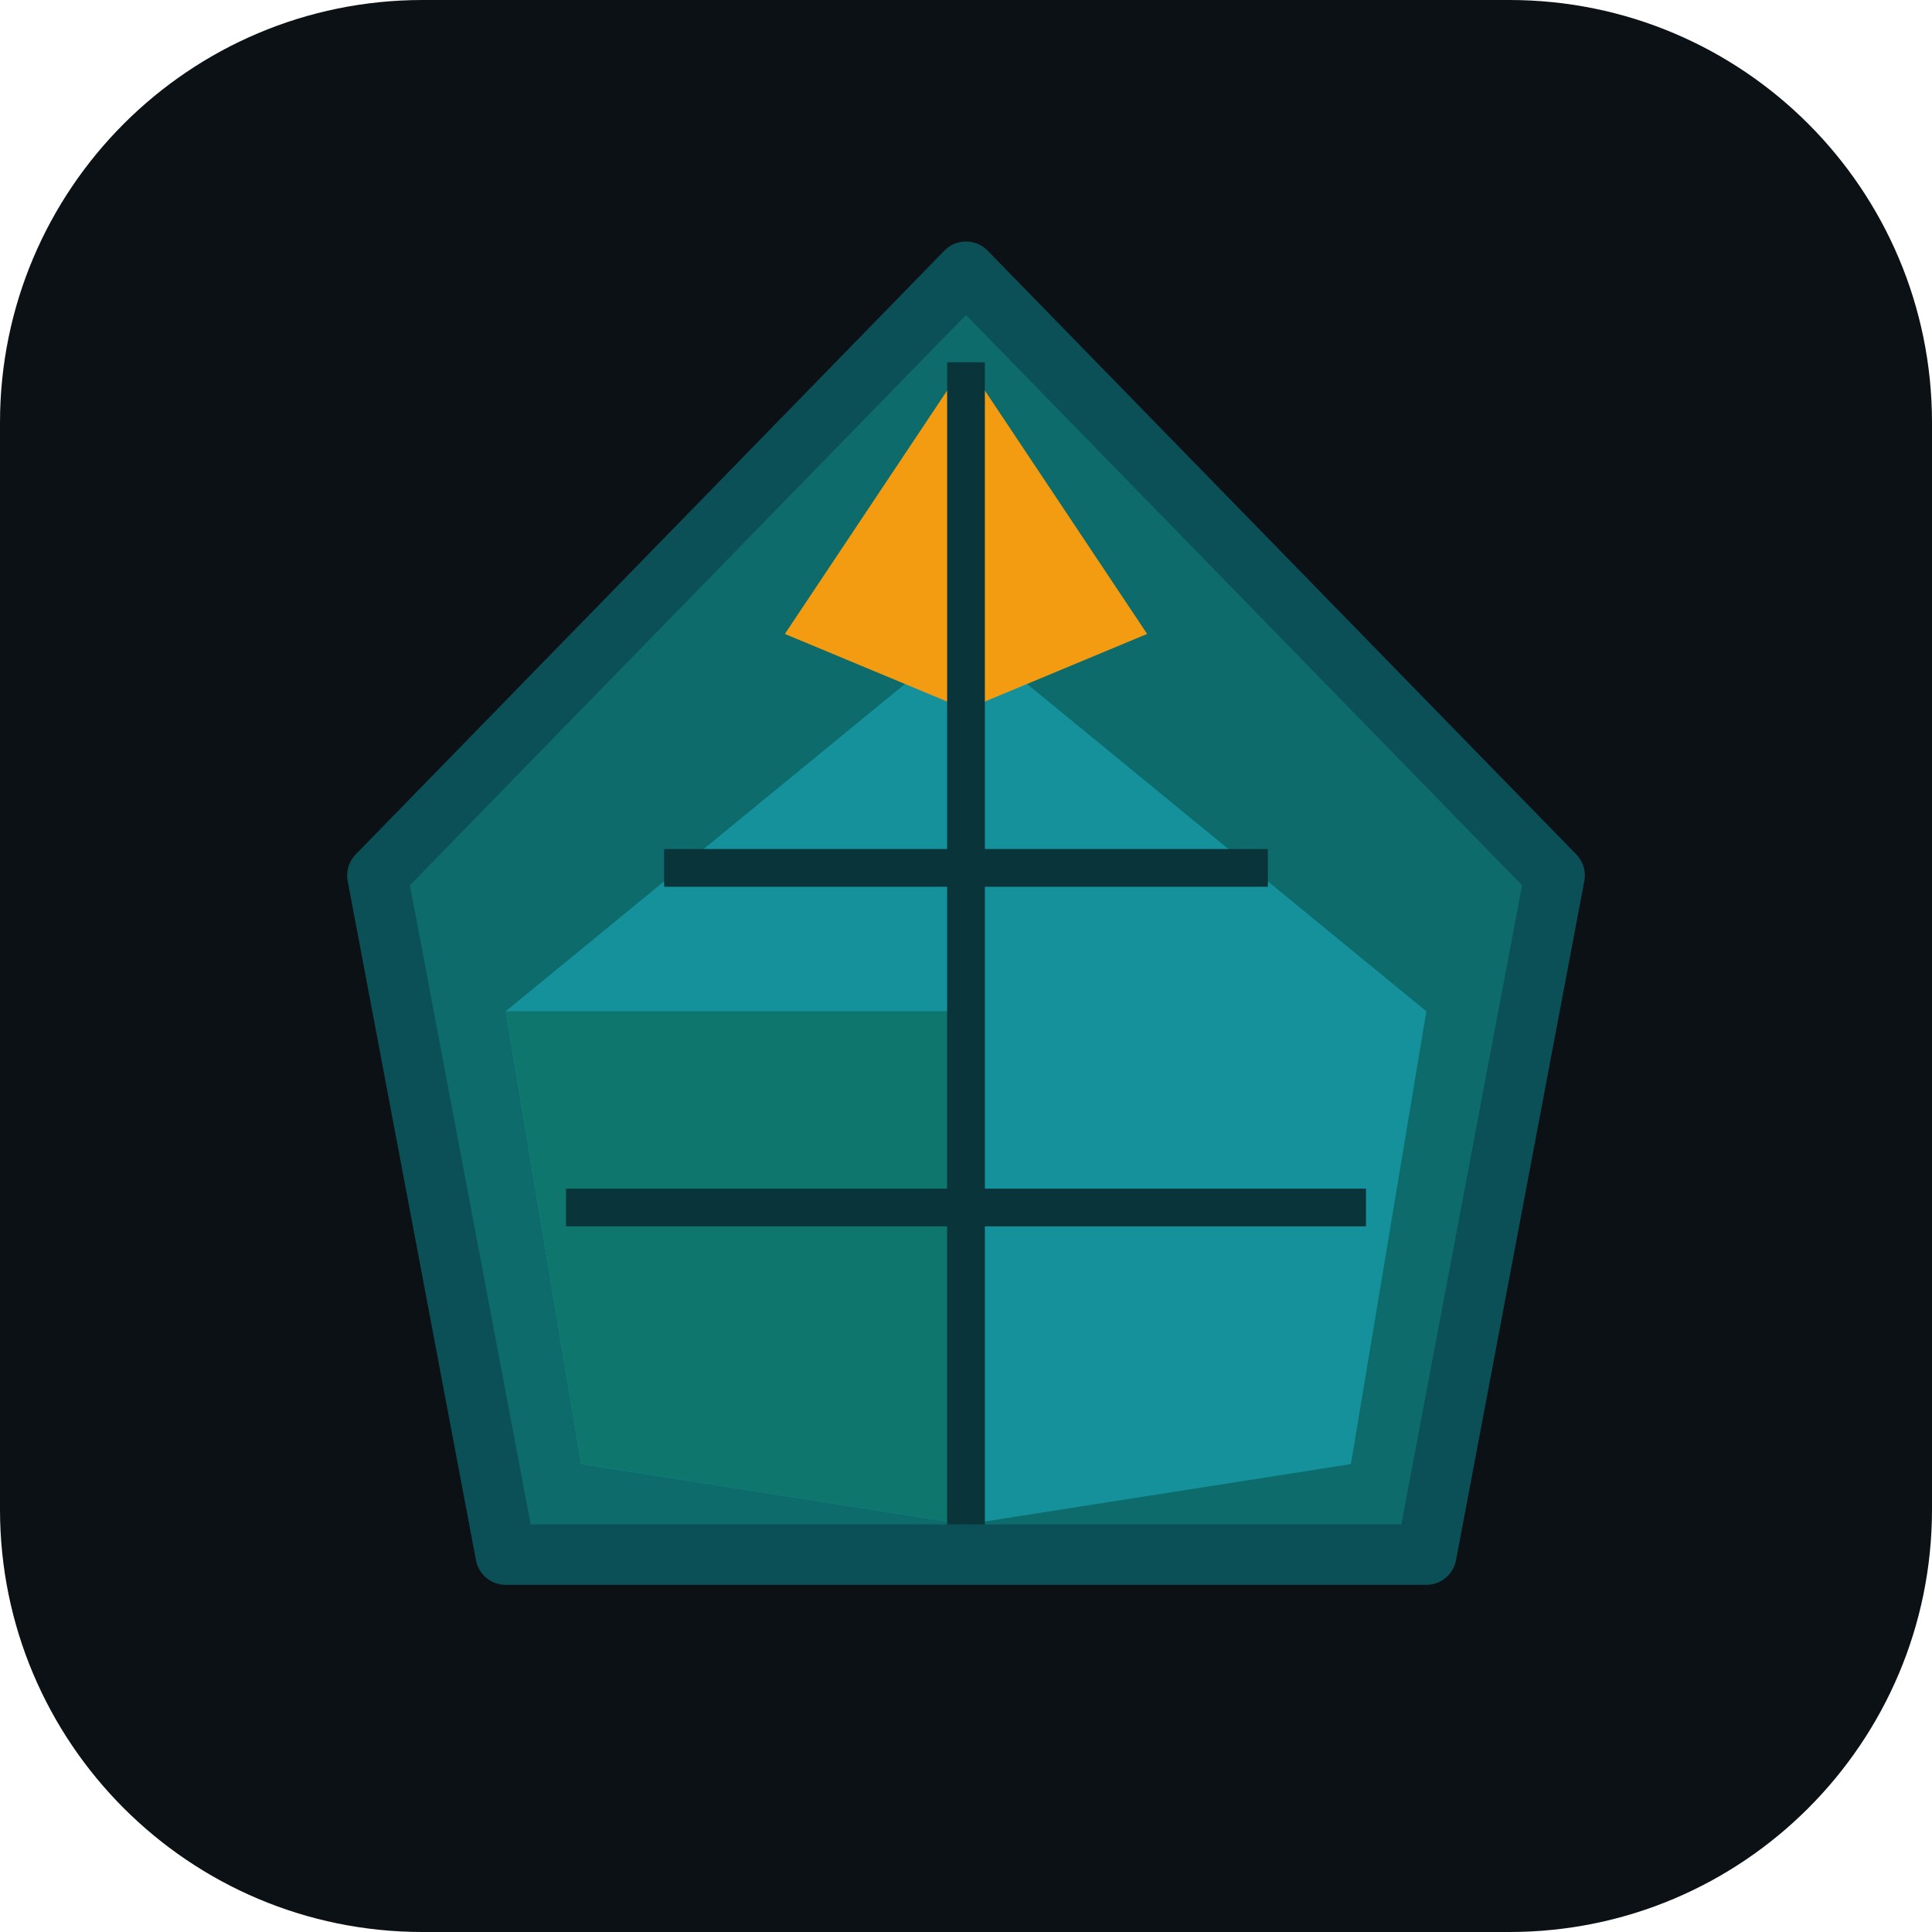
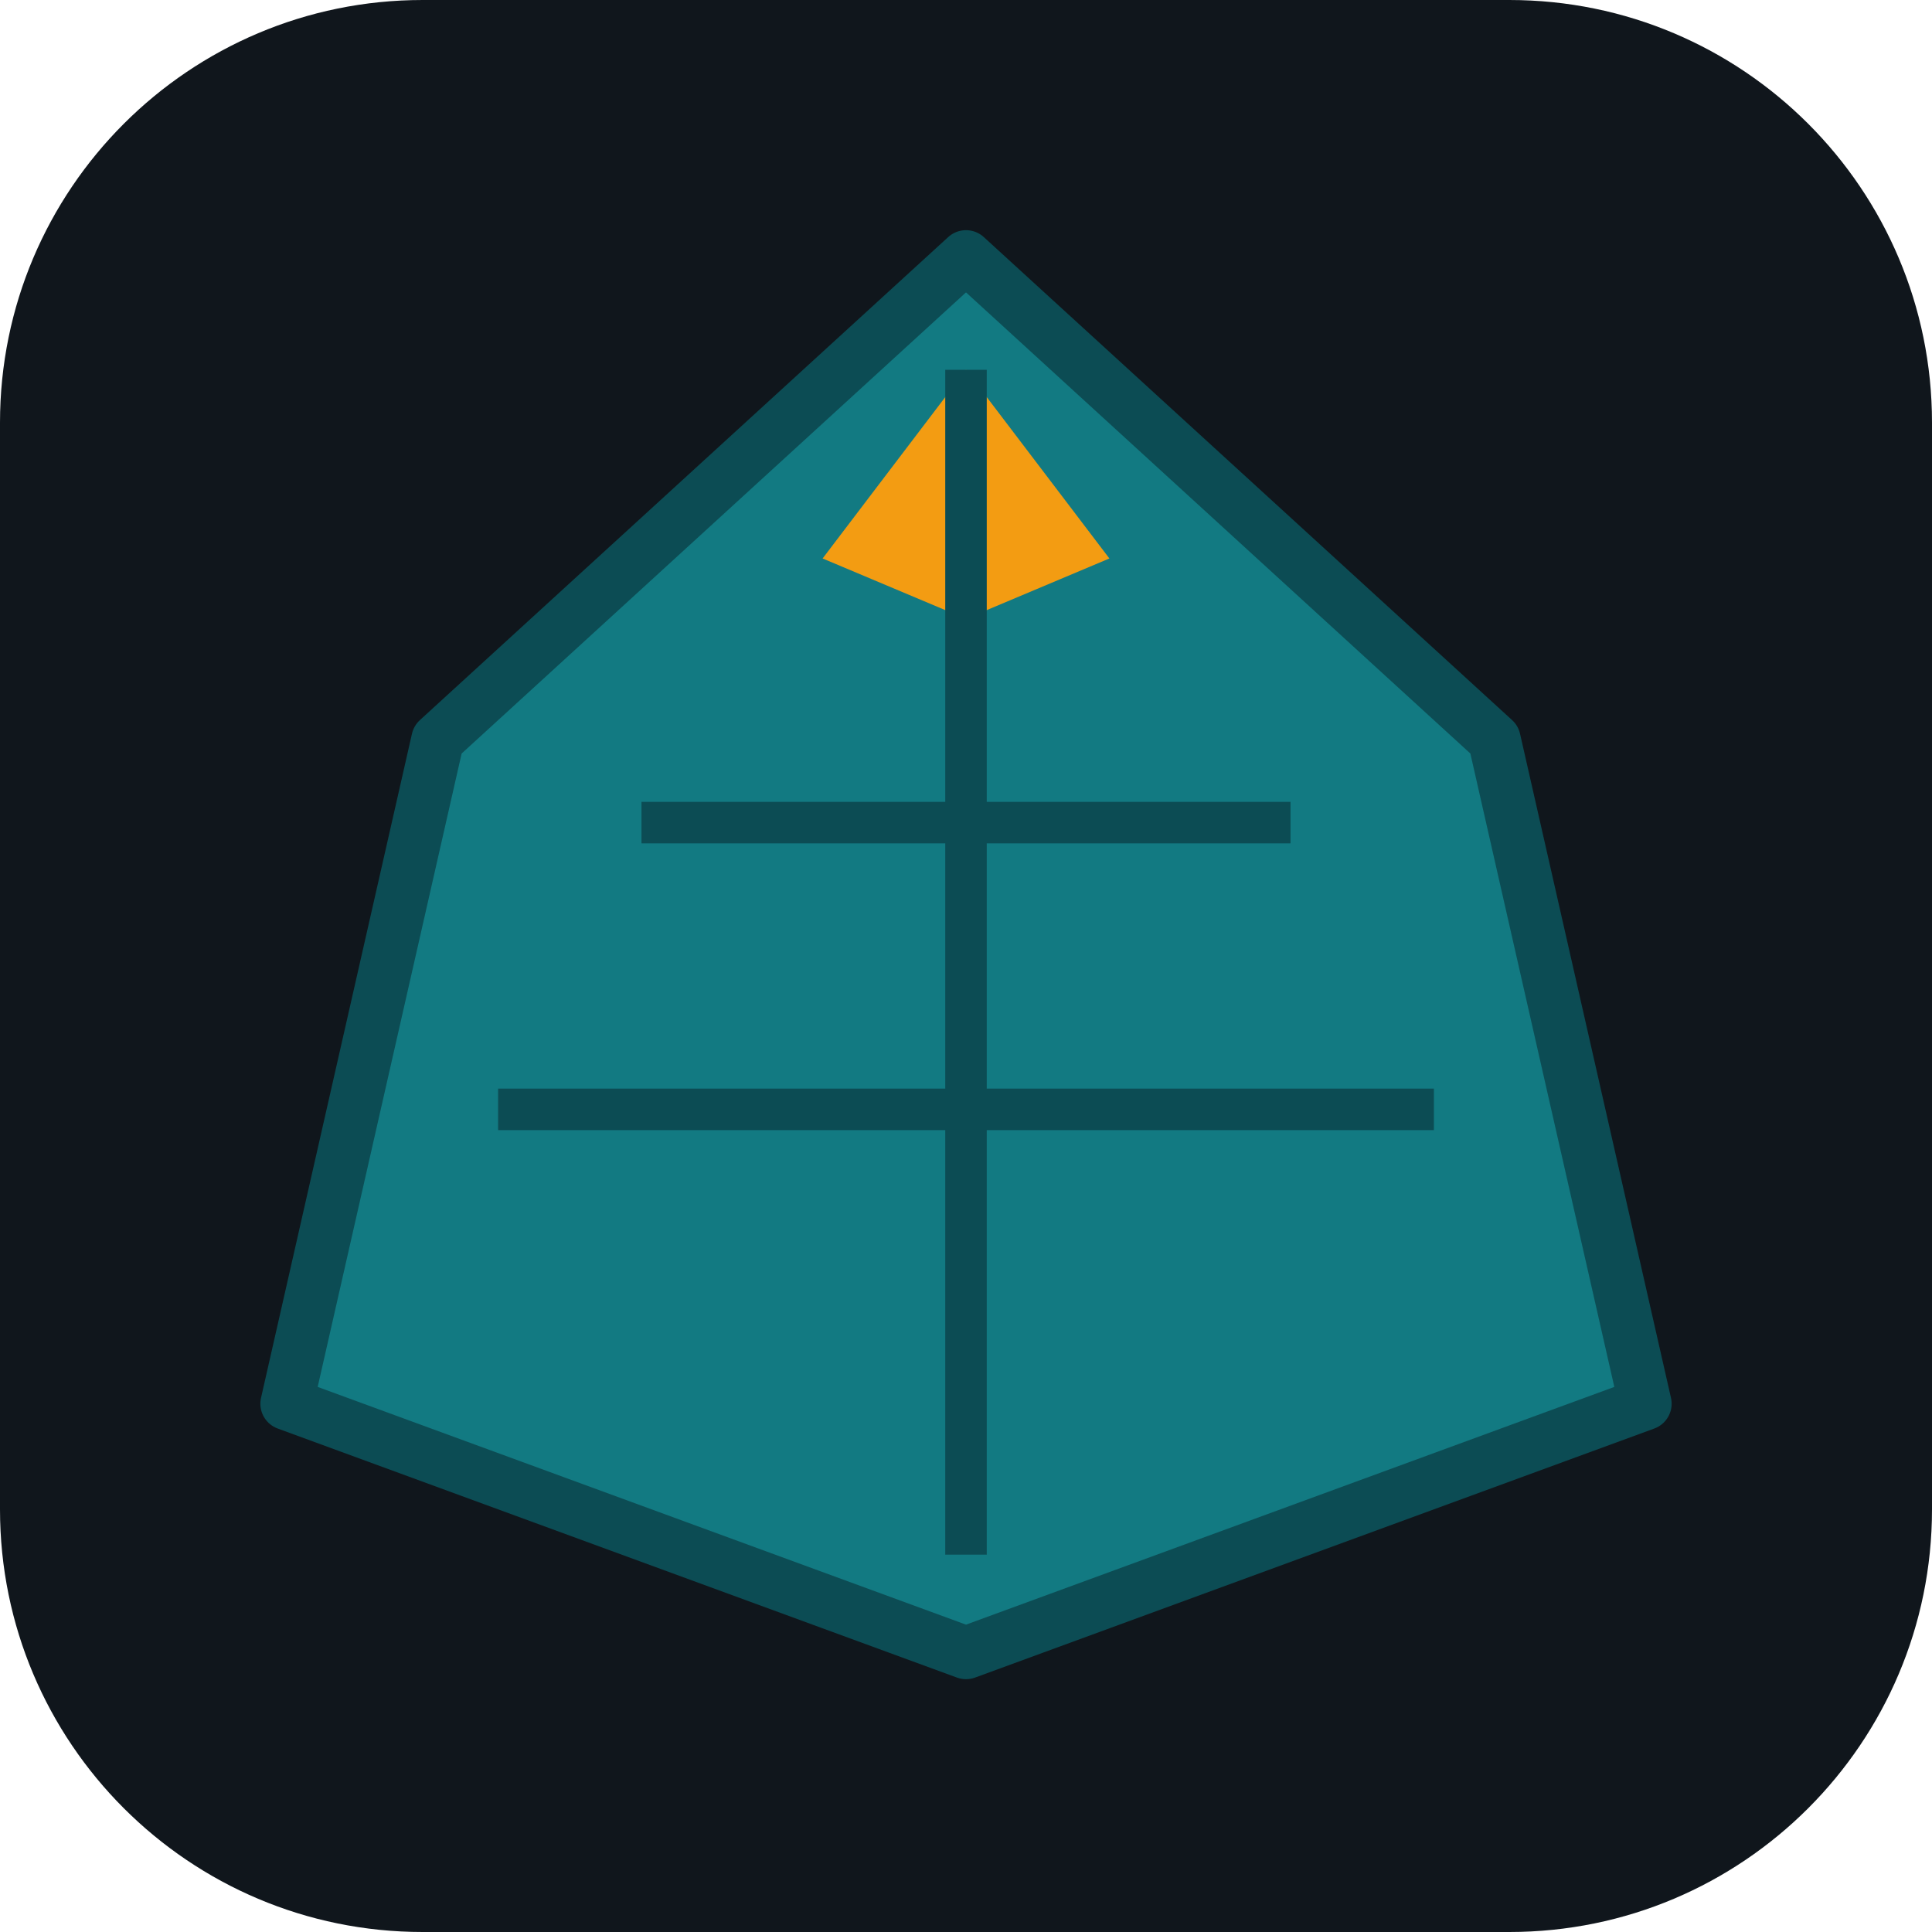
- <svg xmlns="http://www.w3.org/2000/svg" viewBox="0 0 512 512">
-   <rect width="512" height="512" rx="112" fill="#0c1116" />
-   <path fill="#0d6b6b" stroke="#0b4f57" stroke-width="16" stroke-linejoin="round" d="M256 72 L412 232 L378 412 L134 412 L100 232 Z" />
-   <path fill="#14919b" d="M256 168 L378 268 L358 388 L256 404 L154 388 L134 268 Z" />
-   <path fill="#0f766e" d="M154 388 L256 404 L256 268 L134 268 Z" />
-   <path fill="#f39c12" d="M256 96 L304 168 L256 188 L208 168 Z" />
-   <path fill="none" stroke="#08343a" stroke-width="10" d="M256 96 L256 404 M176 230 L336 230 M150 320 L362 320" />
+ <svg xmlns="http://www.w3.org/2000/svg" viewBox="0 0 512 512" role="img" aria-label="Automate It Away">
+   <rect width="512" height="512" rx="112" fill="#10161c" />
+   <path fill="#127a82" stroke="#0c4c54" stroke-width="14" stroke-linejoin="round" d="M256 68 L396 196 L436 372 L256 438 L76 372 L116 196 Z" />
+   <path fill="#f39c12" d="M256 98 L294 148 L256 164 L218 148 Z" />
+   <path fill="none" stroke="#0c4c54" stroke-width="11" stroke-linejoin="round" d="M256 98 V412 M170 218 H342 M132 294 H380" />
</svg>
